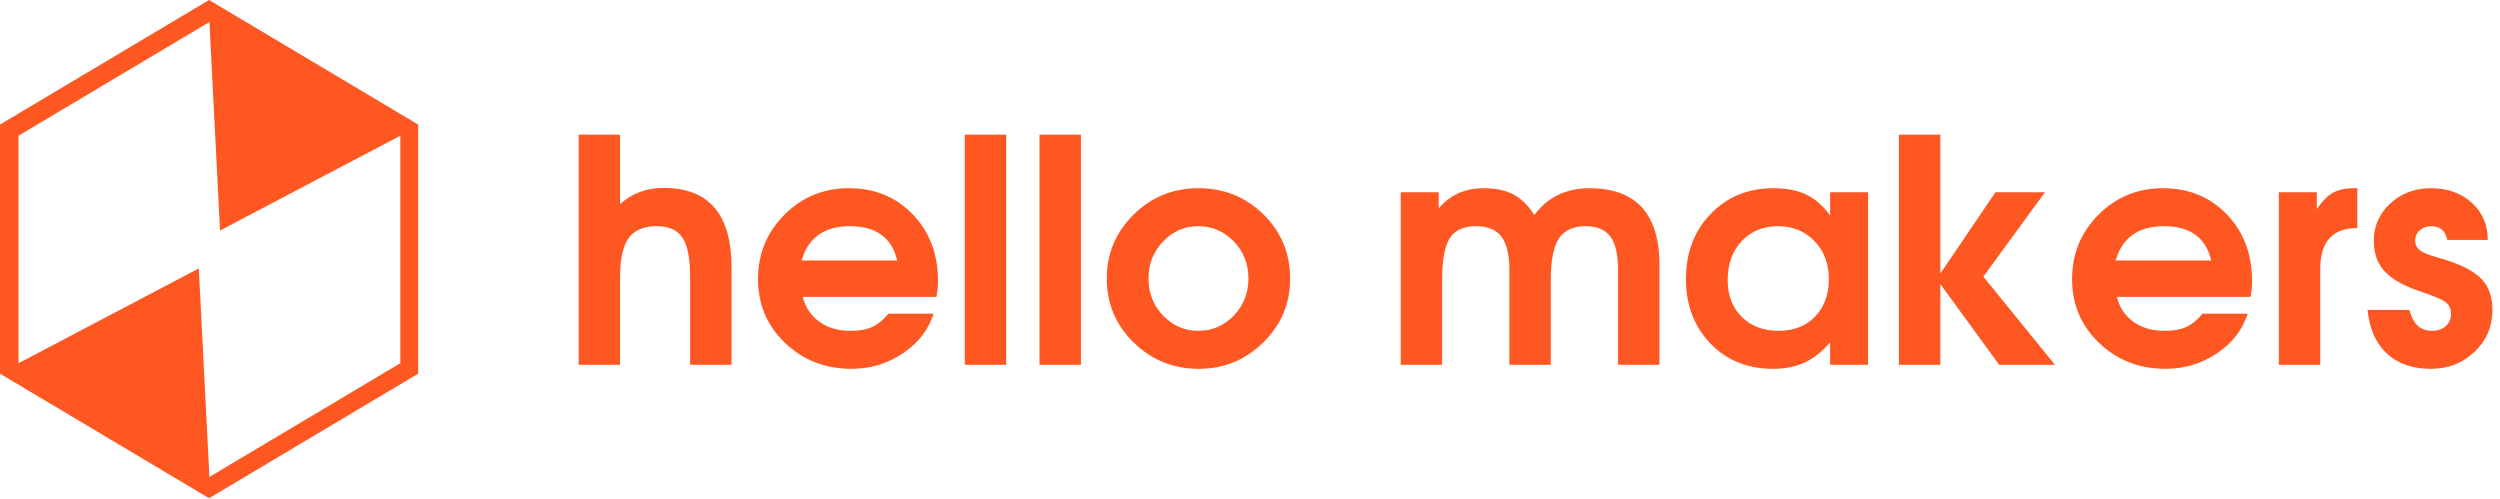
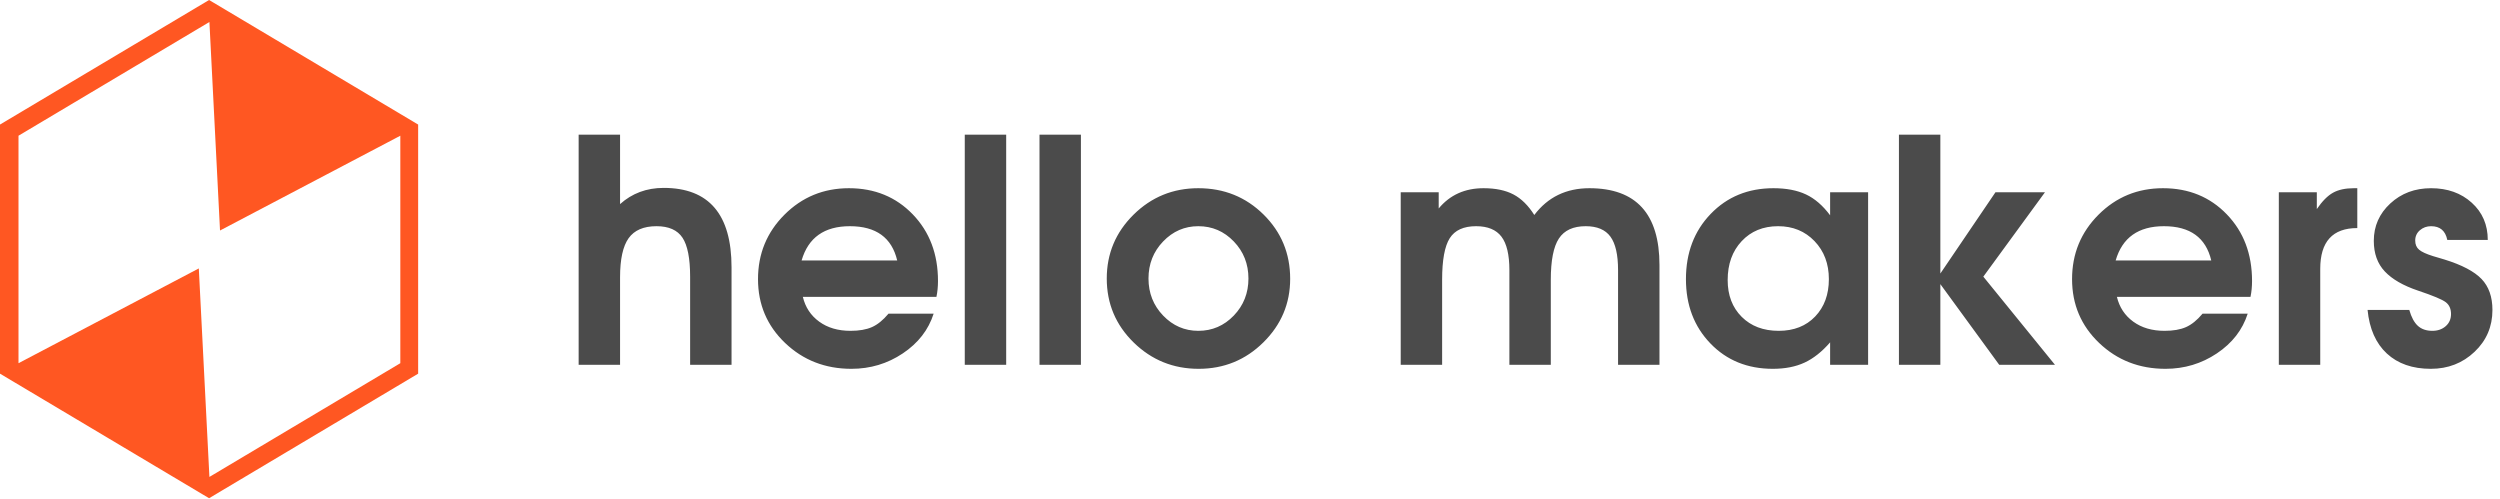
<svg xmlns="http://www.w3.org/2000/svg" width="281px" height="56px" viewBox="0 0 281 56" version="1.1">
  <defs />
  <g id="Page-1" stroke="none" stroke-width="1" fill="none" fill-rule="evenodd">
-     <g id="Group-3" fill="#FF5722">
-       <path d="M23.5,0 L47,14 L47,42 L23.5,56 L1.64313008e-14,42 L1.33226763e-15,14 L23.5,0 Z M23.538,2.472 L24.73,25.909 L44.996,15.255 L44.996,40.823 L23.538,53.607 L22.346,30.17 L2.08,40.823 L2.08,15.255 L23.538,2.472 Z" id="Logo-Copy" />
-       <path d="M65.04,41 L65.04,15.135 L69.695,15.135 L69.695,22.94 C71.048,21.727 72.682,21.12 74.595,21.12 C79.682,21.12 82.225,24.095 82.225,30.045 L82.225,41 L77.57,41 L77.57,31.095 C77.57,29.042 77.284,27.583 76.713,26.72 C76.141,25.857 75.167,25.425 73.79,25.425 C72.343,25.425 71.299,25.874 70.657,26.773 C70.016,27.671 69.695,29.135 69.695,31.165 L69.695,41 L65.04,41 Z M105.255,33.37 L90.24,33.37 C90.52,34.537 91.132,35.464 92.078,36.153 C93.023,36.841 94.195,37.185 95.595,37.185 C96.575,37.185 97.38,37.045 98.01,36.765 C98.64,36.485 99.258,35.983 99.865,35.26 L104.94,35.26 C104.357,37.08 103.202,38.567 101.475,39.722 C99.748,40.878 97.823,41.455 95.7,41.455 C92.76,41.455 90.275,40.487 88.245,38.55 C86.215,36.613 85.2,34.222 85.2,31.375 C85.2,28.528 86.192,26.113 88.175,24.13 C90.158,22.147 92.573,21.155 95.42,21.155 C98.313,21.155 100.705,22.135 102.595,24.095 C104.485,26.055 105.43,28.552 105.43,31.585 C105.43,32.215 105.372,32.81 105.255,33.37 L105.255,33.37 Z M90.1,29.275 L100.845,29.275 C100.238,26.708 98.465,25.425 95.525,25.425 C92.655,25.425 90.847,26.708 90.1,29.275 L90.1,29.275 Z M108.44,41 L108.44,15.135 L113.095,15.135 L113.095,41 L108.44,41 Z M116.84,41 L116.84,15.135 L121.495,15.135 L121.495,41 L116.84,41 Z M134.69,21.155 C137.583,21.155 140.027,22.141 142.023,24.113 C144.018,26.084 145.015,28.493 145.015,31.34 C145.015,34.117 144.012,36.497 142.005,38.48 C139.998,40.463 137.572,41.455 134.725,41.455 C131.878,41.455 129.446,40.469 127.427,38.498 C125.409,36.526 124.4,34.128 124.4,31.305 C124.4,28.505 125.403,26.113 127.41,24.13 C129.417,22.147 131.843,21.155 134.69,21.155 L134.69,21.155 Z M134.69,25.425 C133.15,25.425 131.832,25.997 130.735,27.14 C129.638,28.283 129.09,29.672 129.09,31.305 C129.09,32.938 129.638,34.327 130.735,35.47 C131.832,36.613 133.15,37.185 134.69,37.185 C136.253,37.185 137.583,36.613 138.68,35.47 C139.777,34.327 140.325,32.938 140.325,31.305 C140.325,29.672 139.777,28.283 138.68,27.14 C137.583,25.997 136.253,25.425 134.69,25.425 L134.69,25.425 Z M157.44,41 L157.44,21.61 L161.71,21.61 L161.71,23.43 C162.97,21.913 164.65,21.155 166.75,21.155 C168.103,21.155 169.223,21.388 170.11,21.855 C170.997,22.322 171.778,23.092 172.455,24.165 C173.972,22.158 176.037,21.155 178.65,21.155 C183.9,21.155 186.525,24.037 186.525,29.8 L186.525,41 L181.87,41 L181.87,30.36 C181.87,28.633 181.584,27.379 181.012,26.598 C180.441,25.816 179.513,25.425 178.23,25.425 C176.83,25.425 175.827,25.886 175.22,26.808 C174.613,27.729 174.31,29.275 174.31,31.445 L174.31,41 L169.655,41 L169.655,30.36 C169.655,28.633 169.358,27.379 168.762,26.598 C168.167,25.816 167.217,25.425 165.91,25.425 C164.51,25.425 163.524,25.874 162.952,26.773 C162.381,27.671 162.095,29.228 162.095,31.445 L162.095,41 L157.44,41 Z M209.975,21.61 L209.975,41 L205.705,41 L205.705,38.48 C204.795,39.53 203.838,40.288 202.835,40.755 C201.832,41.222 200.642,41.455 199.265,41.455 C196.418,41.455 194.079,40.504 192.248,38.602 C190.416,36.701 189.5,34.292 189.5,31.375 C189.5,28.412 190.427,25.968 192.282,24.043 C194.138,22.117 196.488,21.155 199.335,21.155 C200.782,21.155 202.001,21.388 202.993,21.855 C203.984,22.322 204.888,23.103 205.705,24.2 L205.705,21.61 L209.975,21.61 Z M199.86,25.425 C198.18,25.425 196.815,25.985 195.765,27.105 C194.715,28.225 194.19,29.683 194.19,31.48 C194.19,33.183 194.715,34.56 195.765,35.61 C196.815,36.66 198.203,37.185 199.93,37.185 C201.633,37.185 202.998,36.648 204.025,35.575 C205.052,34.502 205.565,33.102 205.565,31.375 C205.565,29.648 205.028,28.225 203.955,27.105 C202.882,25.985 201.517,25.425 199.86,25.425 L199.86,25.425 Z M213.44,41 L213.44,15.135 L218.095,15.135 L218.095,30.745 L224.29,21.61 L229.855,21.61 L222.925,31.095 L230.975,41 L224.71,41 L218.095,31.935 L218.095,41 L213.44,41 Z M252.955,33.37 L237.94,33.37 C238.22,34.537 238.832,35.464 239.778,36.153 C240.723,36.841 241.895,37.185 243.295,37.185 C244.275,37.185 245.08,37.045 245.71,36.765 C246.34,36.485 246.958,35.983 247.565,35.26 L252.64,35.26 C252.057,37.08 250.902,38.567 249.175,39.722 C247.448,40.878 245.523,41.455 243.4,41.455 C240.46,41.455 237.975,40.487 235.945,38.55 C233.915,36.613 232.9,34.222 232.9,31.375 C232.9,28.528 233.892,26.113 235.875,24.13 C237.858,22.147 240.273,21.155 243.12,21.155 C246.013,21.155 248.405,22.135 250.295,24.095 C252.185,26.055 253.13,28.552 253.13,31.585 C253.13,32.215 253.072,32.81 252.955,33.37 L252.955,33.37 Z M237.8,29.275 L248.545,29.275 C247.938,26.708 246.165,25.425 243.225,25.425 C240.355,25.425 238.547,26.708 237.8,29.275 L237.8,29.275 Z M256.14,41 L256.14,21.61 L260.41,21.61 L260.41,23.5 C261.017,22.613 261.623,22.001 262.23,21.663 C262.837,21.324 263.618,21.155 264.575,21.155 L264.96,21.155 L264.96,25.635 C262.183,25.635 260.795,27.163 260.795,30.22 L260.795,41 L256.14,41 Z M266.115,34.84 L270.805,34.84 C271.038,35.657 271.359,36.252 271.767,36.625 C272.176,36.998 272.718,37.185 273.395,37.185 C274.002,37.185 274.503,37.01 274.9,36.66 C275.297,36.31 275.495,35.855 275.495,35.295 C275.495,34.712 275.297,34.268 274.9,33.965 C274.503,33.662 273.471,33.23 271.803,32.67 C270.134,32.11 268.886,31.393 268.058,30.517 C267.229,29.642 266.815,28.493 266.815,27.07 C266.815,25.413 267.433,24.013 268.67,22.87 C269.907,21.727 271.435,21.155 273.255,21.155 C275.098,21.155 276.621,21.697 277.822,22.782 C279.024,23.868 279.625,25.262 279.625,26.965 L275.075,26.965 C274.865,25.938 274.258,25.425 273.255,25.425 C272.765,25.425 272.345,25.577 271.995,25.88 C271.645,26.183 271.47,26.568 271.47,27.035 C271.47,27.478 271.616,27.822 271.908,28.067 C272.199,28.313 272.718,28.552 273.465,28.785 L274.76,29.17 C276.72,29.777 278.108,30.506 278.925,31.358 C279.742,32.209 280.15,33.37 280.15,34.84 C280.15,36.707 279.479,38.276 278.137,39.547 C276.796,40.819 275.157,41.455 273.22,41.455 C271.167,41.455 269.522,40.883 268.285,39.74 C267.048,38.597 266.325,36.963 266.115,34.84 L266.115,34.84 Z" id="hello-makers" />
+     <g id="Group-5">
+       <path d="M23.5,0 L47,14 L47,42 L23.5,56 L1.64313008e-14,42 L1.33226763e-15,14 L23.5,0 Z M23.538,2.472 L24.73,25.909 L44.996,15.255 L44.996,40.823 L23.538,53.607 L22.346,30.17 L2.08,40.823 L2.08,15.255 L23.538,2.472 Z" id="Logo-Copy" fill="#FF5722" />
+       <path d="M65.04,41 L65.04,15.135 L69.695,15.135 L69.695,22.94 C71.048,21.727 72.682,21.12 74.595,21.12 C79.682,21.12 82.225,24.095 82.225,30.045 L82.225,41 L77.57,41 L77.57,31.095 C77.57,29.042 77.284,27.583 76.713,26.72 C76.141,25.857 75.167,25.425 73.79,25.425 C72.343,25.425 71.299,25.874 70.657,26.773 C70.016,27.671 69.695,29.135 69.695,31.165 L69.695,41 L65.04,41 Z M105.255,33.37 L90.24,33.37 C90.52,34.537 91.132,35.464 92.078,36.153 C93.023,36.841 94.195,37.185 95.595,37.185 C96.575,37.185 97.38,37.045 98.01,36.765 C98.64,36.485 99.258,35.983 99.865,35.26 L104.94,35.26 C104.357,37.08 103.202,38.567 101.475,39.722 C99.748,40.878 97.823,41.455 95.7,41.455 C92.76,41.455 90.275,40.487 88.245,38.55 C86.215,36.613 85.2,34.222 85.2,31.375 C85.2,28.528 86.192,26.113 88.175,24.13 C90.158,22.147 92.573,21.155 95.42,21.155 C98.313,21.155 100.705,22.135 102.595,24.095 C104.485,26.055 105.43,28.552 105.43,31.585 C105.43,32.215 105.372,32.81 105.255,33.37 L105.255,33.37 Z M90.1,29.275 L100.845,29.275 C100.238,26.708 98.465,25.425 95.525,25.425 C92.655,25.425 90.847,26.708 90.1,29.275 L90.1,29.275 Z M108.44,41 L108.44,15.135 L113.095,15.135 L113.095,41 L108.44,41 Z M116.84,41 L116.84,15.135 L121.495,15.135 L121.495,41 L116.84,41 Z M134.69,21.155 C137.583,21.155 140.027,22.141 142.023,24.113 C144.018,26.084 145.015,28.493 145.015,31.34 C145.015,34.117 144.012,36.497 142.005,38.48 C139.998,40.463 137.572,41.455 134.725,41.455 C131.878,41.455 129.446,40.469 127.427,38.498 C125.409,36.526 124.4,34.128 124.4,31.305 C124.4,28.505 125.403,26.113 127.41,24.13 C129.417,22.147 131.843,21.155 134.69,21.155 L134.69,21.155 Z M134.69,25.425 C133.15,25.425 131.832,25.997 130.735,27.14 C129.638,28.283 129.09,29.672 129.09,31.305 C129.09,32.938 129.638,34.327 130.735,35.47 C131.832,36.613 133.15,37.185 134.69,37.185 C136.253,37.185 137.583,36.613 138.68,35.47 C139.777,34.327 140.325,32.938 140.325,31.305 C140.325,29.672 139.777,28.283 138.68,27.14 C137.583,25.997 136.253,25.425 134.69,25.425 L134.69,25.425 Z M157.44,41 L157.44,21.61 L161.71,21.61 L161.71,23.43 C162.97,21.913 164.65,21.155 166.75,21.155 C168.103,21.155 169.223,21.388 170.11,21.855 C170.997,22.322 171.778,23.092 172.455,24.165 C173.972,22.158 176.037,21.155 178.65,21.155 C183.9,21.155 186.525,24.037 186.525,29.8 L186.525,41 L181.87,41 L181.87,30.36 C181.87,28.633 181.584,27.379 181.012,26.598 C180.441,25.816 179.513,25.425 178.23,25.425 C176.83,25.425 175.827,25.886 175.22,26.808 C174.613,27.729 174.31,29.275 174.31,31.445 L174.31,41 L169.655,41 L169.655,30.36 C169.655,28.633 169.358,27.379 168.762,26.598 C168.167,25.816 167.217,25.425 165.91,25.425 C164.51,25.425 163.524,25.874 162.952,26.773 C162.381,27.671 162.095,29.228 162.095,31.445 L162.095,41 L157.44,41 Z M209.975,21.61 L209.975,41 L205.705,41 L205.705,38.48 C204.795,39.53 203.838,40.288 202.835,40.755 C201.832,41.222 200.642,41.455 199.265,41.455 C196.418,41.455 194.079,40.504 192.248,38.602 C190.416,36.701 189.5,34.292 189.5,31.375 C189.5,28.412 190.427,25.968 192.282,24.043 C194.138,22.117 196.488,21.155 199.335,21.155 C200.782,21.155 202.001,21.388 202.993,21.855 C203.984,22.322 204.888,23.103 205.705,24.2 L205.705,21.61 L209.975,21.61 Z M199.86,25.425 C198.18,25.425 196.815,25.985 195.765,27.105 C194.715,28.225 194.19,29.683 194.19,31.48 C194.19,33.183 194.715,34.56 195.765,35.61 C196.815,36.66 198.203,37.185 199.93,37.185 C201.633,37.185 202.998,36.648 204.025,35.575 C205.052,34.502 205.565,33.102 205.565,31.375 C205.565,29.648 205.028,28.225 203.955,27.105 C202.882,25.985 201.517,25.425 199.86,25.425 L199.86,25.425 Z M213.44,41 L213.44,15.135 L218.095,15.135 L218.095,30.745 L224.29,21.61 L229.855,21.61 L222.925,31.095 L230.975,41 L224.71,41 L218.095,31.935 L218.095,41 L213.44,41 Z M252.955,33.37 L237.94,33.37 C238.22,34.537 238.832,35.464 239.778,36.153 C240.723,36.841 241.895,37.185 243.295,37.185 C244.275,37.185 245.08,37.045 245.71,36.765 C246.34,36.485 246.958,35.983 247.565,35.26 L252.64,35.26 C252.057,37.08 250.902,38.567 249.175,39.722 C247.448,40.878 245.523,41.455 243.4,41.455 C240.46,41.455 237.975,40.487 235.945,38.55 C233.915,36.613 232.9,34.222 232.9,31.375 C232.9,28.528 233.892,26.113 235.875,24.13 C237.858,22.147 240.273,21.155 243.12,21.155 C246.013,21.155 248.405,22.135 250.295,24.095 C252.185,26.055 253.13,28.552 253.13,31.585 C253.13,32.215 253.072,32.81 252.955,33.37 L252.955,33.37 Z M237.8,29.275 L248.545,29.275 C247.938,26.708 246.165,25.425 243.225,25.425 C240.355,25.425 238.547,26.708 237.8,29.275 L237.8,29.275 Z M256.14,41 L256.14,21.61 L260.41,21.61 L260.41,23.5 C261.017,22.613 261.623,22.001 262.23,21.663 C262.837,21.324 263.618,21.155 264.575,21.155 L264.96,21.155 L264.96,25.635 C262.183,25.635 260.795,27.163 260.795,30.22 L260.795,41 L256.14,41 Z M266.115,34.84 L270.805,34.84 C271.038,35.657 271.359,36.252 271.767,36.625 C272.176,36.998 272.718,37.185 273.395,37.185 C274.002,37.185 274.503,37.01 274.9,36.66 C275.297,36.31 275.495,35.855 275.495,35.295 C275.495,34.712 275.297,34.268 274.9,33.965 C274.503,33.662 273.471,33.23 271.803,32.67 C270.134,32.11 268.886,31.393 268.058,30.517 C267.229,29.642 266.815,28.493 266.815,27.07 C266.815,25.413 267.433,24.013 268.67,22.87 C269.907,21.727 271.435,21.155 273.255,21.155 C275.098,21.155 276.621,21.697 277.822,22.782 C279.024,23.868 279.625,25.262 279.625,26.965 L275.075,26.965 C274.865,25.938 274.258,25.425 273.255,25.425 C272.765,25.425 272.345,25.577 271.995,25.88 C271.645,26.183 271.47,26.568 271.47,27.035 C271.47,27.478 271.616,27.822 271.908,28.067 C272.199,28.313 272.718,28.552 273.465,28.785 L274.76,29.17 C276.72,29.777 278.108,30.506 278.925,31.358 C279.742,32.209 280.15,33.37 280.15,34.84 C280.15,36.707 279.479,38.276 278.137,39.547 C276.796,40.819 275.157,41.455 273.22,41.455 C271.167,41.455 269.522,40.883 268.285,39.74 C267.048,38.597 266.325,36.963 266.115,34.84 L266.115,34.84 Z" id="hello-makers" fill="#4B4B4B" />
    </g>
  </g>
</svg>
